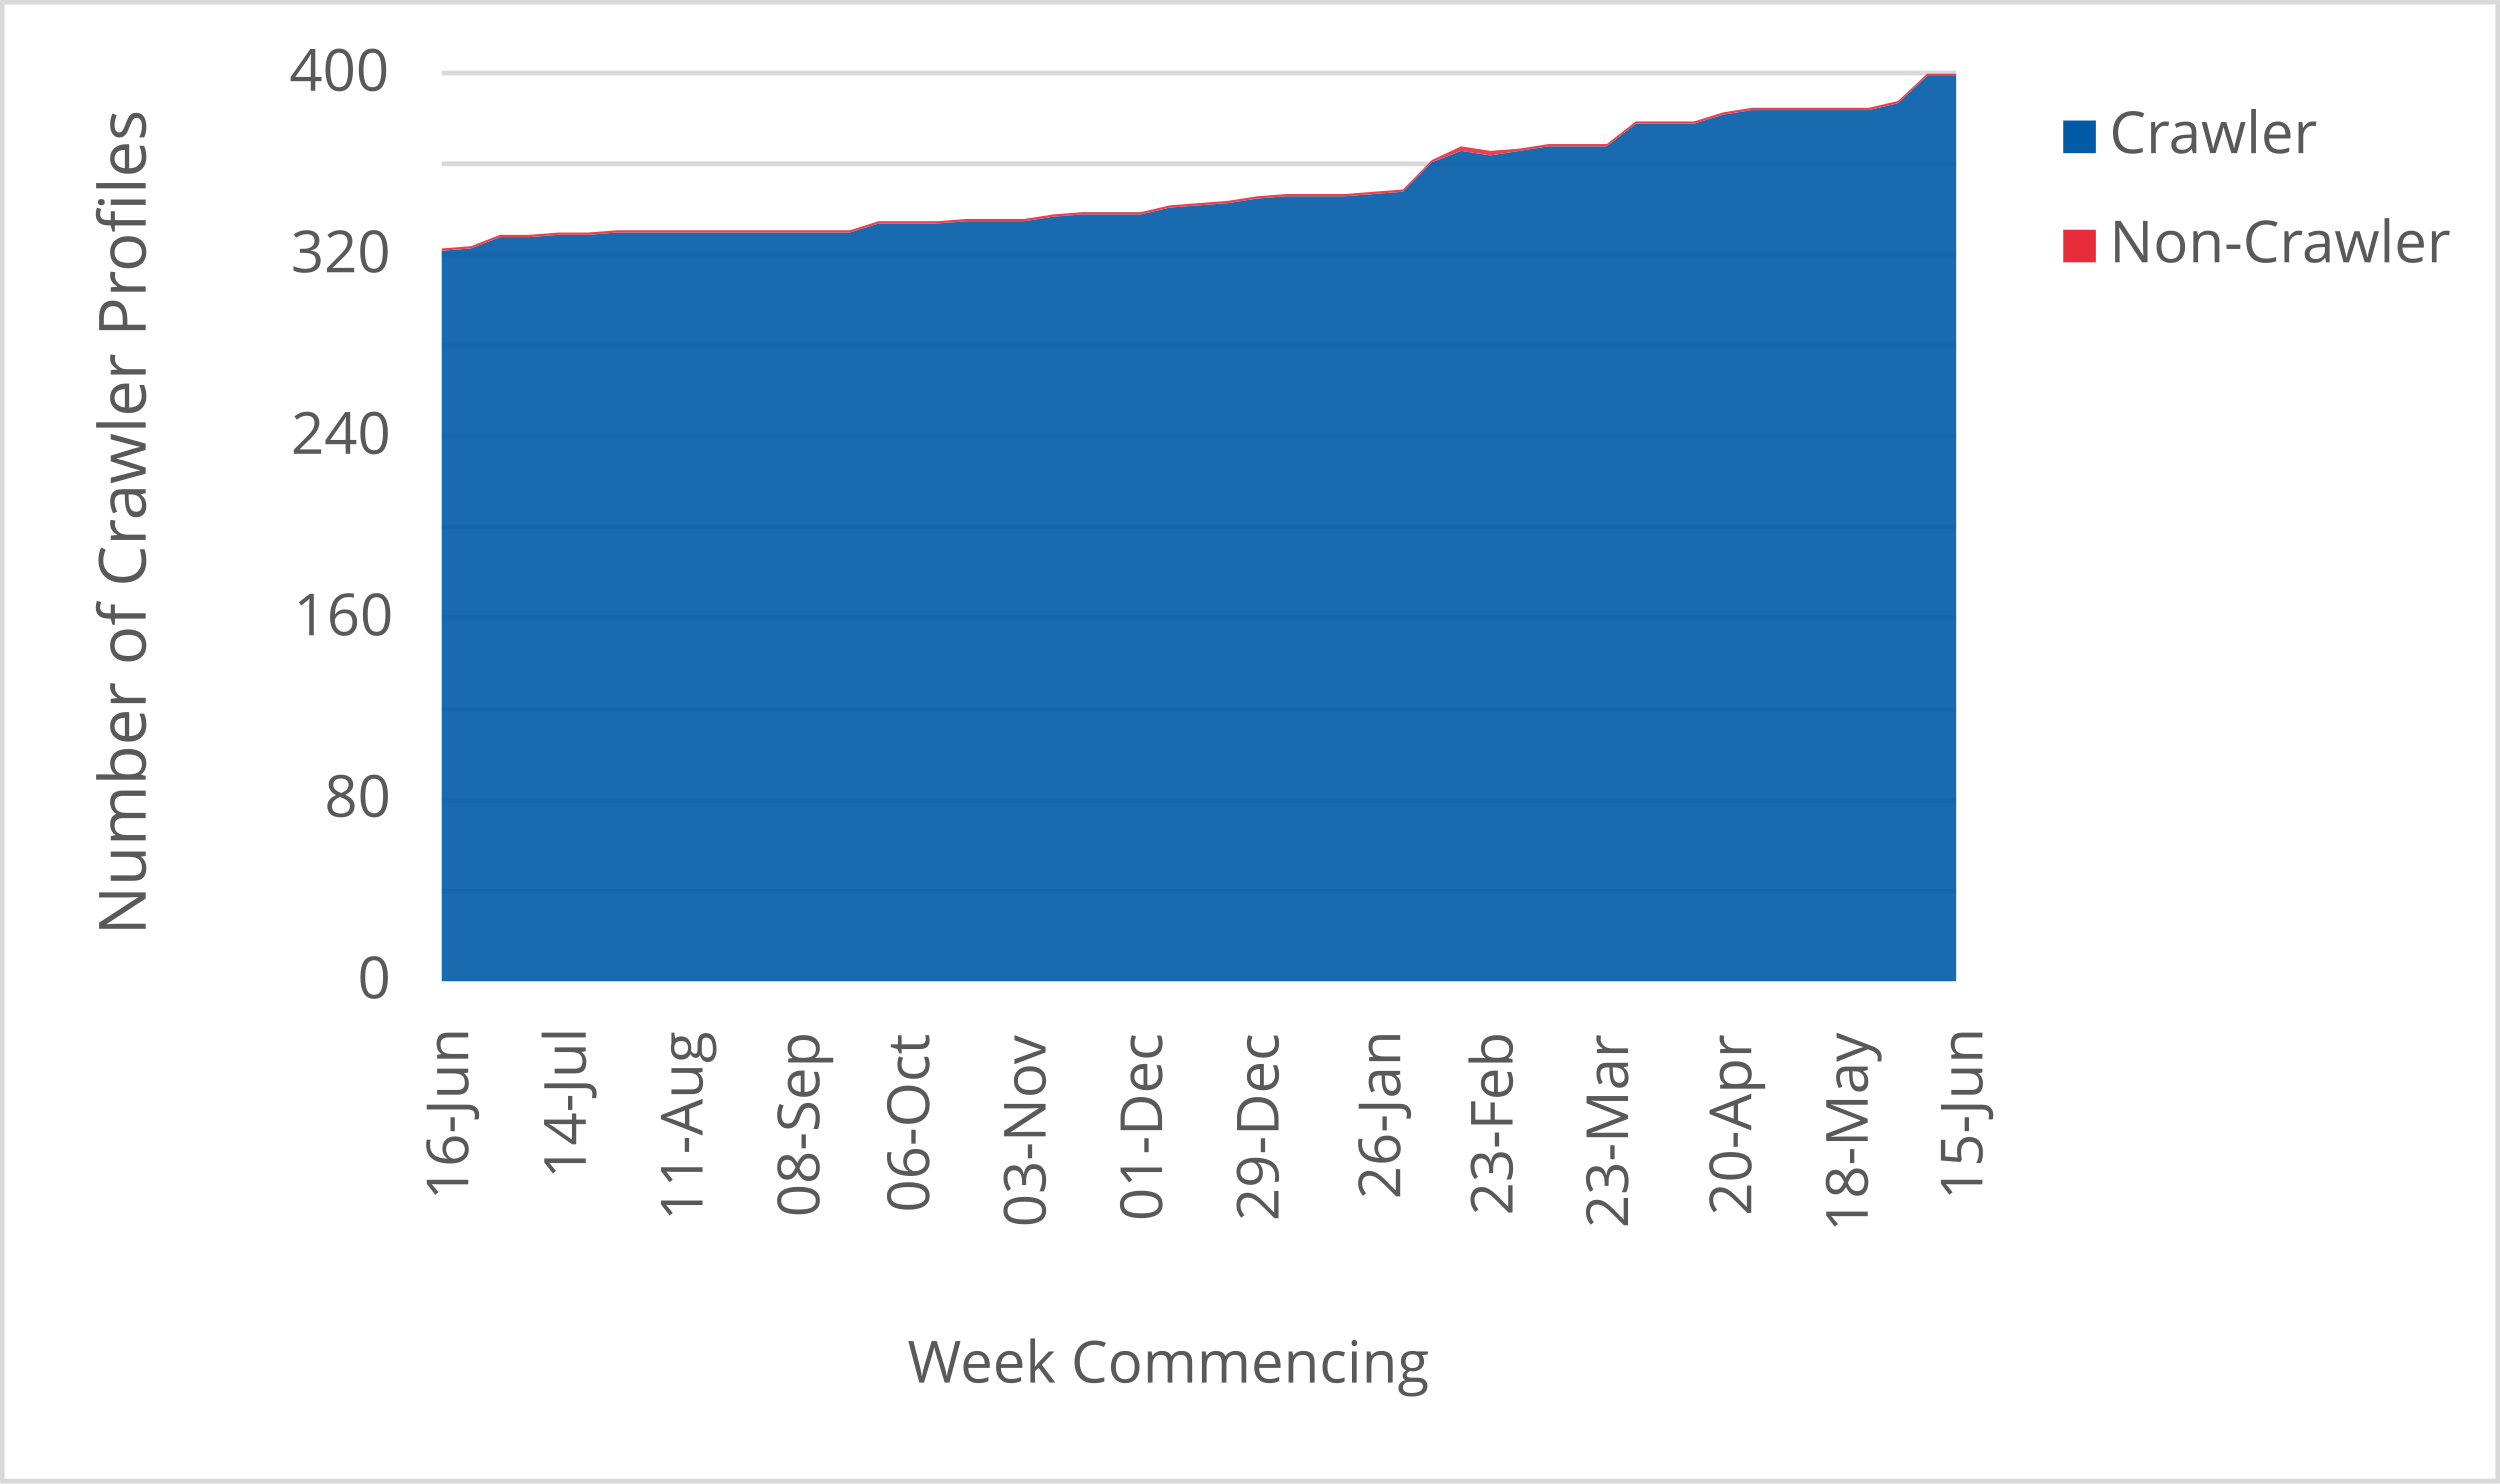
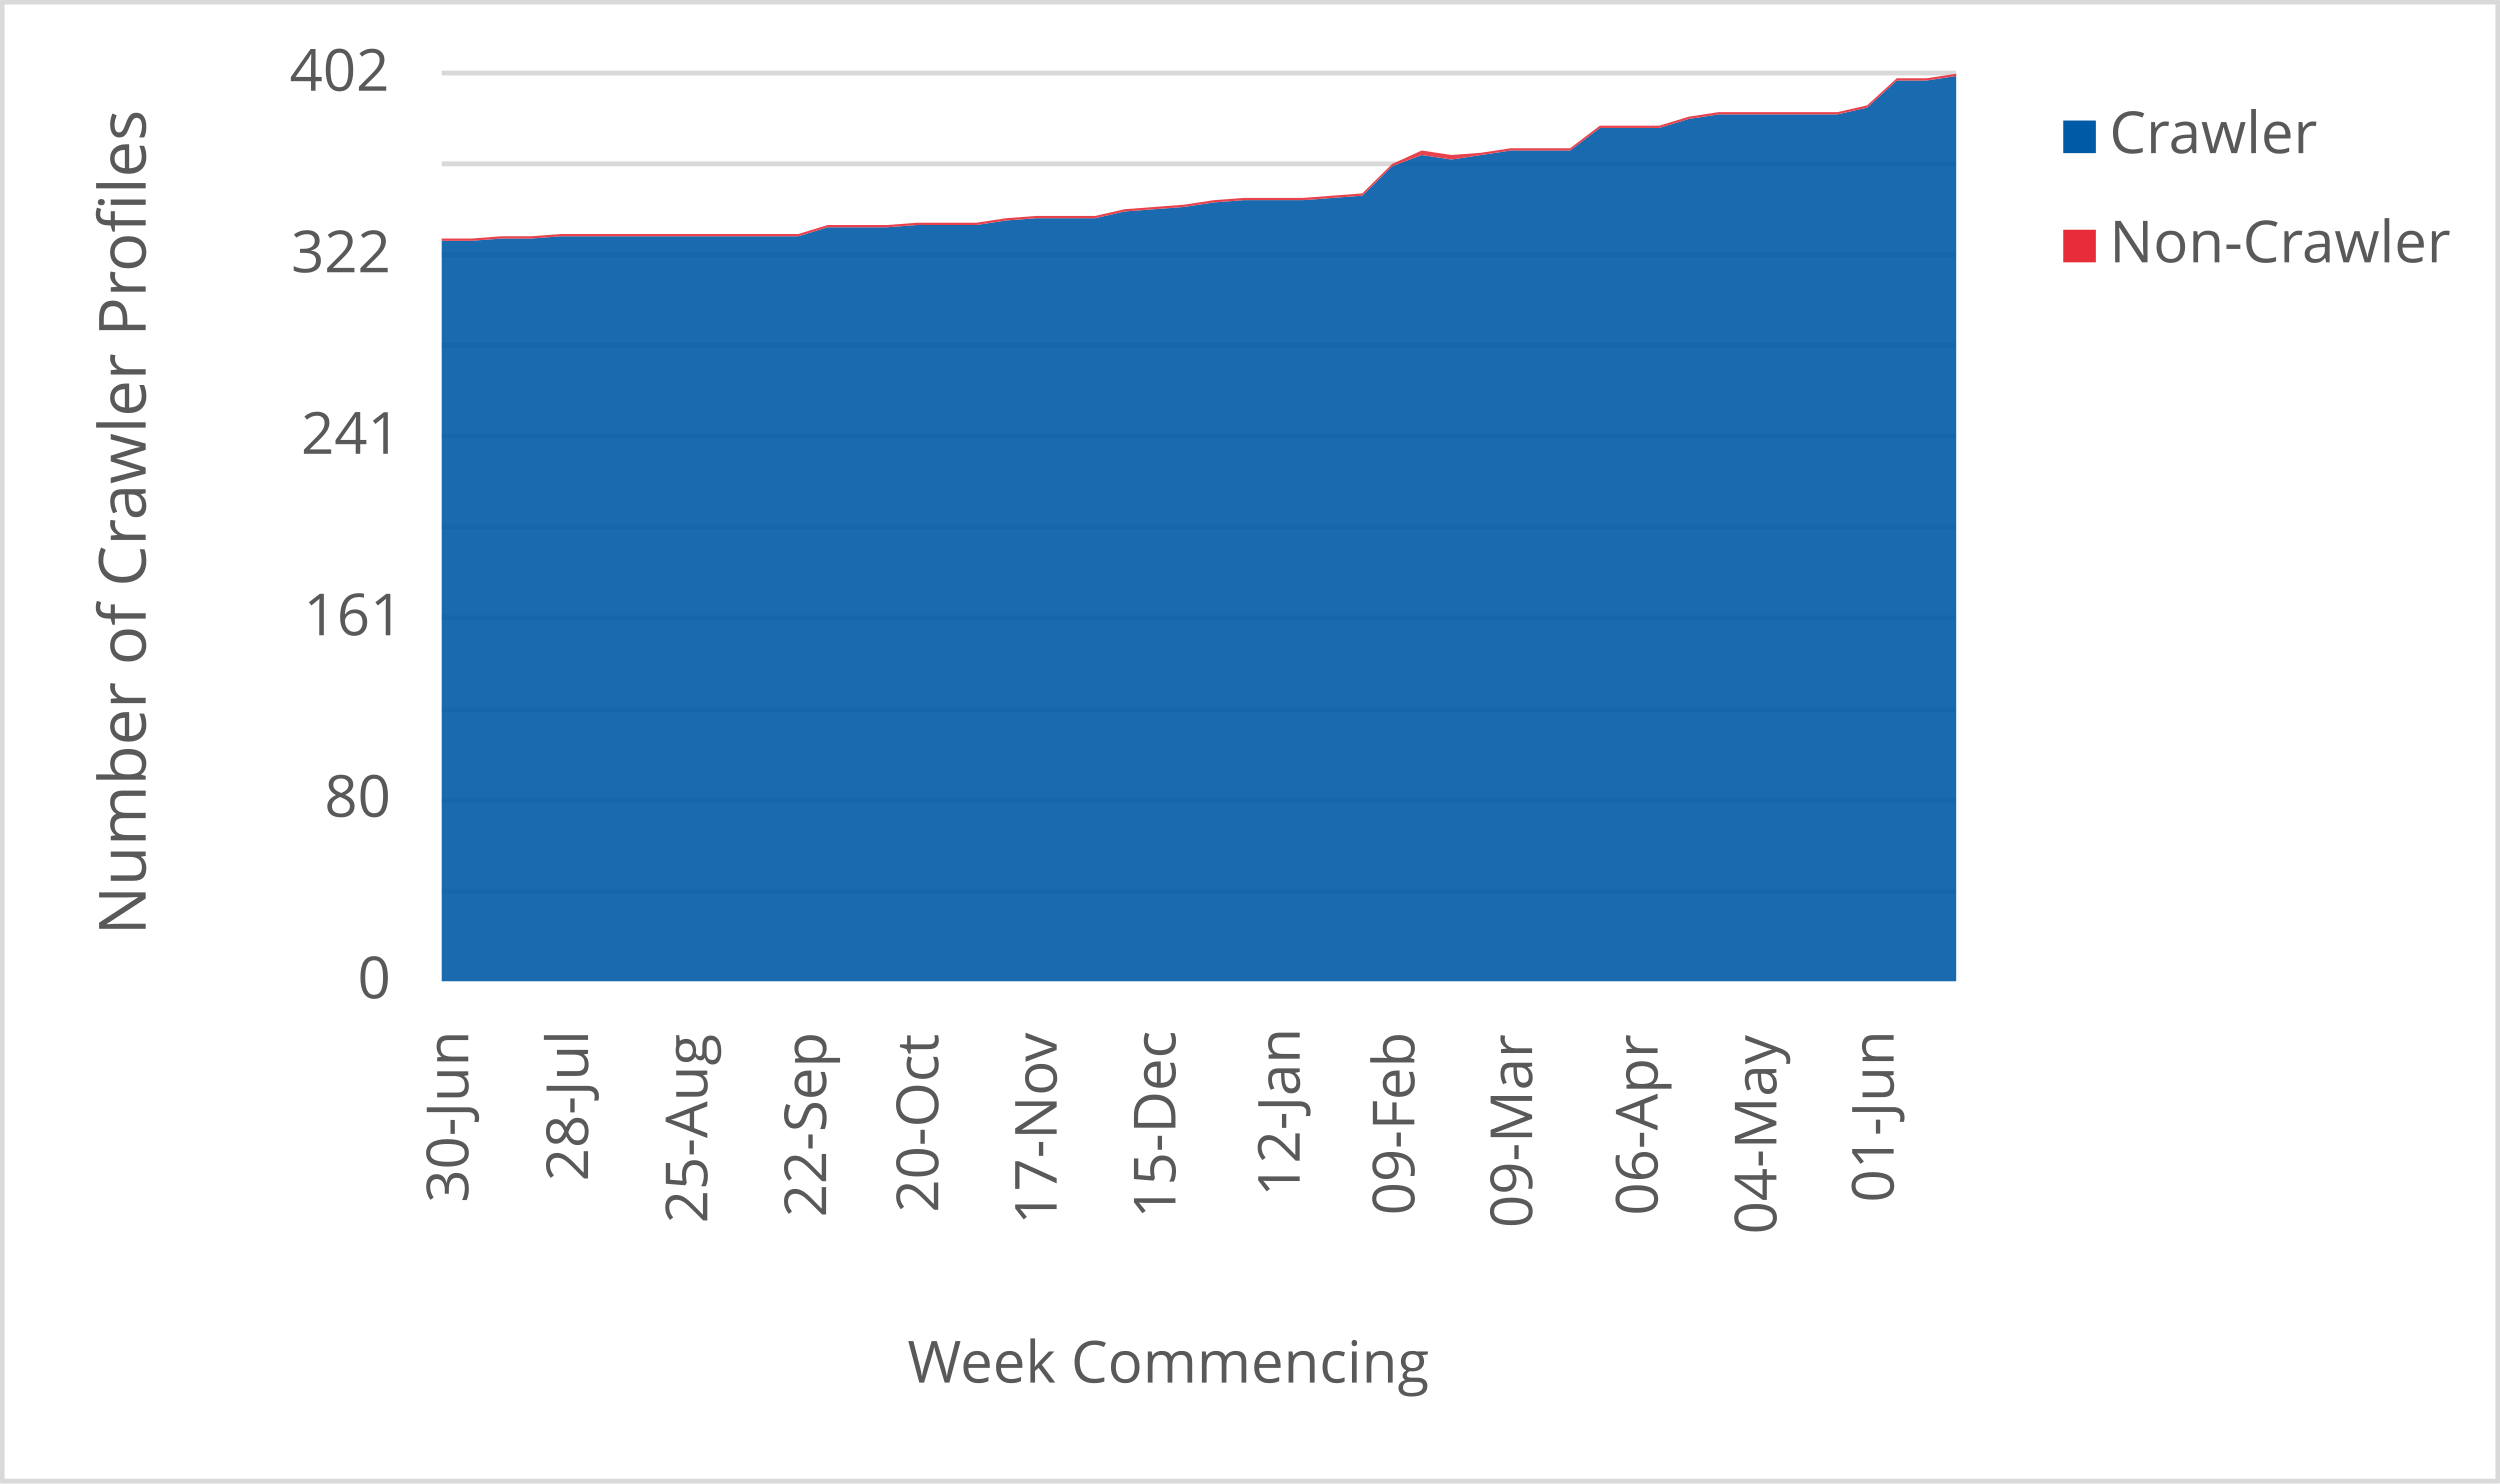
<svg xmlns="http://www.w3.org/2000/svg" width="1763" height="1046" xml:space="preserve" overflow="hidden">
  <defs>
    <clipPath id="clip0">
      <rect x="2917" y="346" width="1763" height="1046" />
    </clipPath>
  </defs>
  <g clip-path="url(#clip0)" transform="translate(-2917 -346)">
    <rect x="2918" y="347" width="1760" height="1043" fill="#FFFFFF" />
    <g>
      <path d="    M3228.5 974.532 4296.5 974.532    M3228.5 910.53 4296.5 910.53    M3228.5 846.528 4296.5 846.528    M3228.5 781.526 4296.5 781.526    M3228.5 717.524 4296.5 717.524    M3228.5 653.522 4296.5 653.522    M3228.5 589.52 4296.5 589.52    M3228.5 525.517 4296.5 525.517    M3228.5 461.515 4296.5 461.515    M3228.5 397.5 4296.5 397.5" stroke="#D9D9D9" stroke-width="3.438" stroke-linejoin="round" stroke-miterlimit="10" fill="none" />
    </g>
    <g>
      <path d="M 1038.5 4296.5 1038.5" stroke="#D9D9D9" stroke-width="3.438" stroke-linejoin="round" stroke-miterlimit="10" fill="none" fill-rule="evenodd" />
    </g>
    <g>
-       <text fill="#595959" font-family="Verdana,Open Sans,DejaVu Sans,sans-serif" font-weight="400" font-size="41" transform="matrix(6.12323e-17 -1 1 6.12323e-17 3247.198 1192.291)">16-Jun</text>
+       <text fill="#595959" font-family="Verdana,Open Sans,DejaVu Sans,sans-serif" font-weight="400" font-size="41" transform="matrix(6.12323e-17 -1 1 6.12323e-17 3247.218 1194.173)">30-Jun</text>
    </g>
    <g>
-       <text fill="#595959" font-family="Verdana,Open Sans,DejaVu Sans,sans-serif" font-weight="400" font-size="41" transform="matrix(6.12323e-17 -1 1 6.12323e-17 3330.083 1177.277)">14-Jul</text>
+       <text fill="#595959" font-family="Verdana,Open Sans,DejaVu Sans,sans-serif" font-weight="400" font-size="41" transform="matrix(6.12323e-17 -1 1 6.12323e-17 3331.694 1179.039)">28-Jul</text>
    </g>
    <g>
-       <text fill="#595959" font-family="Verdana,Open Sans,DejaVu Sans,sans-serif" font-weight="400" font-size="41" transform="matrix(6.12323e-17 -1 1 6.12323e-17 3412.427 1206.906)">11-Aug</text>
+       <text fill="#595959" font-family="Verdana,Open Sans,DejaVu Sans,sans-serif" font-weight="400" font-size="41" transform="matrix(6.12323e-17 -1 1 6.12323e-17 3415.799 1208.667)">25-Aug</text>
    </g>
    <g>
-       <text fill="#595959" font-family="Verdana,Open Sans,DejaVu Sans,sans-serif" font-weight="400" font-size="41" transform="matrix(6.12323e-17 -1 1 6.12323e-17 3494.751 1204.383)">08-Sep</text>
+       <text fill="#595959" font-family="Verdana,Open Sans,DejaVu Sans,sans-serif" font-weight="400" font-size="41" transform="matrix(6.12323e-17 -1 1 6.12323e-17 3499.563 1204.423)">22-Sep</text>
    </g>
    <g>
-       <text fill="#595959" font-family="Verdana,Open Sans,DejaVu Sans,sans-serif" font-weight="400" font-size="41" transform="matrix(6.12323e-17 -1 1 6.12323e-17 3572.18 1201.1)">06-Oct</text>
+       <text fill="#595959" font-family="Verdana,Open Sans,DejaVu Sans,sans-serif" font-weight="400" font-size="41" transform="matrix(6.12323e-17 -1 1 6.12323e-17 3578.624 1201.14)">20-Oct</text>
    </g>
    <g>
-       <text fill="#595959" font-family="Verdana,Open Sans,DejaVu Sans,sans-serif" font-weight="400" font-size="41" transform="matrix(6.12323e-17 -1 1 6.12323e-17 3654.334 1211.43)">03-Nov</text>
+       <text fill="#595959" font-family="Verdana,Open Sans,DejaVu Sans,sans-serif" font-weight="400" font-size="41" transform="matrix(6.12323e-17 -1 1 6.12323e-17 3662.158 1209.708)">17-Nov</text>
    </g>
    <g>
-       <text fill="#595959" font-family="Verdana,Open Sans,DejaVu Sans,sans-serif" font-weight="400" font-size="41" transform="matrix(6.12323e-17 -1 1 6.12323e-17 3736.488 1207.086)">01-Dec</text>
+       <text fill="#595959" font-family="Verdana,Open Sans,DejaVu Sans,sans-serif" font-weight="400" font-size="41" transform="matrix(6.12323e-17 -1 1 6.12323e-17 3745.923 1205.364)">15-Dec</text>
    </g>
    <g>
-       <text fill="#595959" font-family="Verdana,Open Sans,DejaVu Sans,sans-serif" font-weight="400" font-size="41" transform="matrix(6.12323e-17 -1 1 6.12323e-17 3818.622 1207.126)">29-Dec</text>
+       <text fill="#595959" font-family="Verdana,Open Sans,DejaVu Sans,sans-serif" font-weight="400" font-size="41" transform="matrix(6.12323e-17 -1 1 6.12323e-17 3833.551 1189.929)">12-Jan</text>
    </g>
    <g>
-       <text fill="#595959" font-family="Verdana,Open Sans,DejaVu Sans,sans-serif" font-weight="400" font-size="41" transform="matrix(6.12323e-17 -1 1 6.12323e-17 3904.429 1191.691)">26-Jan</text>
+       <text fill="#595959" font-family="Verdana,Open Sans,DejaVu Sans,sans-serif" font-weight="400" font-size="41" transform="matrix(6.12323e-17 -1 1 6.12323e-17 3914.393 1203.042)">09-Feb</text>
    </g>
    <g>
-       <text fill="#595959" font-family="Verdana,Open Sans,DejaVu Sans,sans-serif" font-weight="400" font-size="41" transform="matrix(6.12323e-17 -1 1 6.12323e-17 3983.66 1203.082)">23-Feb</text>
+       <text fill="#595959" font-family="Verdana,Open Sans,DejaVu Sans,sans-serif" font-weight="400" font-size="41" transform="matrix(6.12323e-17 -1 1 6.12323e-17 3997.447 1212.011)">09-Mar</text>
    </g>
    <g>
-       <text fill="#595959" font-family="Verdana,Open Sans,DejaVu Sans,sans-serif" font-weight="400" font-size="41" transform="matrix(6.12323e-17 -1 1 6.12323e-17 4065.083 1212.051)">23-Mar</text>
+       <text fill="#595959" font-family="Verdana,Open Sans,DejaVu Sans,sans-serif" font-weight="400" font-size="41" transform="matrix(6.12323e-17 -1 1 6.12323e-17 4085.936 1203.262)">06-Apr</text>
    </g>
    <g>
-       <text fill="#595959" font-family="Verdana,Open Sans,DejaVu Sans,sans-serif" font-weight="400" font-size="41" transform="matrix(6.12323e-17 -1 1 6.12323e-17 4151.982 1203.302)">20-Apr</text>
+       <text fill="#595959" font-family="Verdana,Open Sans,DejaVu Sans,sans-serif" font-weight="400" font-size="41" transform="matrix(6.12323e-17 -1 1 6.12323e-17 4169.701 1216.475)">04-May</text>
    </g>
    <g>
-       <text fill="#595959" font-family="Verdana,Open Sans,DejaVu Sans,sans-serif" font-weight="400" font-size="41" transform="matrix(6.12323e-17 -1 1 6.12323e-17 4234.115 1214.753)">18-May</text>
-     </g>
-     <g>
-       <text fill="#595959" font-family="Verdana,Open Sans,DejaVu Sans,sans-serif" font-weight="400" font-size="41" transform="matrix(6.12323e-17 -1 1 6.12323e-17 4314.988 1192.291)">15-Jun</text>
+       <text fill="#595959" font-family="Verdana,Open Sans,DejaVu Sans,sans-serif" font-weight="400" font-size="41" transform="matrix(6.12323e-17 -1 1 6.12323e-17 4252.395 1194.013)">01-Jun</text>
    </g>
    <g>
      <text fill="#595959" font-family="Verdana,Open Sans,DejaVu Sans,sans-serif" font-weight="400" font-size="41" transform="matrix(1 0 0 1 3169.141 1050)">0</text>
    </g>
    <g>
      <text fill="#595959" font-family="Verdana,Open Sans,DejaVu Sans,sans-serif" font-weight="400" font-size="41" transform="matrix(1 0 0 1 3145.738 922)">80</text>
    </g>
    <g>
-       <text fill="#595959" font-family="Verdana,Open Sans,DejaVu Sans,sans-serif" font-weight="400" font-size="41" transform="matrix(1 0 0 1 3123.977 794)">160</text>
+       <text fill="#595959" font-family="Verdana,Open Sans,DejaVu Sans,sans-serif" font-weight="400" font-size="41" transform="matrix(1 0 0 1 3131.064 794)">161</text>
    </g>
    <g>
-       <text fill="#595959" font-family="Verdana,Open Sans,DejaVu Sans,sans-serif" font-weight="400" font-size="41" transform="matrix(1 0 0 1 3122.215 666)">240</text>
+       <text fill="#595959" font-family="Verdana,Open Sans,DejaVu Sans,sans-serif" font-weight="400" font-size="41" transform="matrix(1 0 0 1 3129.302 666)">241</text>
    </g>
    <g>
-       <text fill="#595959" font-family="Verdana,Open Sans,DejaVu Sans,sans-serif" font-weight="400" font-size="41" transform="matrix(1 0 0 1 3122.095 538)">320</text>
+       <text fill="#595959" font-family="Verdana,Open Sans,DejaVu Sans,sans-serif" font-weight="400" font-size="41" transform="matrix(1 0 0 1 3122.255 538)">322</text>
    </g>
    <g>
-       <text fill="#595959" font-family="Verdana,Open Sans,DejaVu Sans,sans-serif" font-weight="400" font-size="41" transform="matrix(1 0 0 1 3121.074 410)">400</text>
+       <text fill="#595959" font-family="Verdana,Open Sans,DejaVu Sans,sans-serif" font-weight="400" font-size="41" transform="matrix(1 0 0 1 3121.234 410)">402</text>
    </g>
    <g>
      <text fill="#595959" font-family="Verdana,Open Sans,DejaVu Sans,sans-serif" font-weight="400" font-size="41" transform="matrix(1 0 0 1 3556.971 1321)">Week Commencing</text>
    </g>
    <g>
      <text fill="#595959" font-family="Verdana,Open Sans,DejaVu Sans,sans-serif" font-weight="400" font-size="46" transform="matrix(6.12323e-17 -1 1 6.12323e-17 3019.73 1005.486)">Number of Crawler Profiles</text>
    </g>
    <rect x="2918.5" y="347.5" width="1760" height="1043" stroke="#D9D9D9" stroke-width="3.438" stroke-linejoin="round" stroke-miterlimit="10" fill="none" />
    <g>
-       <path d="M3228.5 1038 3249.038 1038 3269.577 1038 3290.115 1038 3310.654 1038 3331.192 1038 3351.731 1038 3372.269 1038 3392.808 1038 3413.346 1038 3433.885 1038 3454.423 1038 3474.962 1038 3495.5 1038 3516.038 1038 3536.577 1038 3557.115 1038 3577.654 1038 3598.192 1038 3618.731 1038 3639.269 1038 3659.808 1038 3680.346 1038 3700.885 1038 3721.423 1038 3741.962 1038 3762.5 1038 3783.038 1038 3803.577 1038 3824.115 1038 3844.654 1038 3865.192 1038 3885.731 1038 3906.269 1038 3926.808 1038 3947.346 1038 3967.885 1038 3988.423 1038 4008.962 1038 4029.5 1038 4050.038 1038 4070.577 1038 4091.115 1038 4111.654 1038 4132.192 1038 4152.731 1038 4173.269 1038 4193.808 1038 4214.346 1038 4234.885 1038 4255.423 1038 4275.962 1038 4296.5 1038 4296.5 399.6 4275.962 399.6 4255.423 418.8 4234.885 423.6 4214.346 423.6 4193.808 423.6 4173.269 423.6 4152.731 423.6 4132.192 426.8 4111.654 433.2 4091.115 433.2 4070.577 433.2 4050.038 449.2 4029.5 449.2 4008.962 449.2 3988.423 452.4 3967.885 455.6 3947.346 452.4 3926.808 460.4 3906.269 481.2 3885.731 482.8 3865.192 484.4 3844.654 484.4 3824.115 484.4 3803.577 486 3783.038 489.2 3762.5 490.8 3741.962 492.4 3721.423 497.2 3700.885 497.2 3680.346 497.2 3659.808 498.8 3639.269 502 3618.731 502 3598.192 502 3577.654 503.6 3557.115 503.6 3536.577 503.6 3516.038 510 3495.5 510 3474.962 510 3454.423 510 3433.885 510 3413.346 510 3392.808 510 3372.269 510 3351.731 510 3331.192 511.6 3310.654 511.6 3290.115 513.2 3269.577 513.2 3249.038 521.2 3228.5 522.8 3228.5 1038Z" fill="#005aa6" opacity="0.9" />
+       <path d="M3228.5 1038 3249.441 1038 3270.382 1038 3291.324 1038 3312.265 1038 3333.206 1038 3354.147 1038 3375.088 1038 3396.029 1038 3416.971 1038 3437.912 1038 3458.853 1038 3479.794 1038 3500.735 1038 3521.676 1038 3542.618 1038 3563.559 1038 3584.5 1038 3605.441 1038 3626.382 1038 3647.324 1038 3668.265 1038 3689.206 1038 3710.147 1038 3731.088 1038 3752.029 1038 3772.971 1038 3793.912 1038 3814.853 1038 3835.794 1038 3856.735 1038 3877.676 1038 3898.618 1038 3919.559 1038 3940.5 1038 3961.441 1038 3982.382 1038 4003.324 1038 4024.265 1038 4045.206 1038 4066.147 1038 4087.088 1038 4108.029 1038 4128.971 1038 4149.912 1038 4170.853 1038 4191.794 1038 4212.735 1038 4233.676 1038 4254.618 1038 4275.559 1038 4296.5 1038 4296.5 399.592 4275.559 402.776 4254.618 402.776 4233.676 421.881 4212.735 426.657 4191.794 426.657 4170.853 426.657 4149.912 426.657 4128.971 426.657 4108.029 429.841 4087.088 436.209 4066.147 436.209 4045.206 436.209 4024.265 452.129 4003.324 452.129 3982.382 452.129 3961.441 455.313 3940.5 458.498 3919.559 455.313 3898.618 463.274 3877.676 483.97 3856.735 485.562 3835.794 487.154 3814.853 487.154 3793.912 487.154 3772.971 488.746 3752.029 491.93 3731.088 493.522 3710.147 495.114 3689.206 499.891 3668.265 499.891 3647.324 499.891 3626.382 501.483 3605.441 504.667 3584.5 504.667 3563.559 504.667 3542.618 506.259 3521.676 506.259 3500.735 506.259 3479.794 512.627 3458.853 512.627 3437.912 512.627 3416.971 512.627 3396.029 512.627 3375.088 512.627 3354.147 512.627 3333.206 512.627 3312.265 512.627 3291.324 514.219 3270.382 514.219 3249.441 515.811 3228.5 515.811 3228.5 1038Z" fill="#005aa6" opacity="0.9" />
    </g>
    <g>
-       <path d="M3228.5 522.8 3249.038 521.2 3269.577 513.2 3290.115 513.2 3310.654 511.6 3331.192 511.6 3351.731 510 3372.269 510 3392.808 510 3413.346 510 3433.885 510 3454.423 510 3474.962 510 3495.5 510 3516.038 510 3536.577 503.6 3557.115 503.6 3577.654 503.6 3598.192 502 3618.731 502 3639.269 502 3659.808 498.8 3680.346 497.2 3700.885 497.2 3721.423 497.2 3741.962 492.4 3762.5 490.8 3783.038 489.2 3803.577 486 3824.115 484.4 3844.654 484.4 3865.192 484.4 3885.731 482.8 3906.269 481.2 3926.808 460.4 3947.346 452.4 3967.885 455.6 3988.423 452.4 4008.962 449.2 4029.5 449.2 4050.038 449.2 4070.577 433.2 4091.115 433.2 4111.654 433.2 4132.192 426.8 4152.731 423.6 4173.269 423.6 4193.808 423.6 4214.346 423.6 4234.885 423.6 4255.423 418.8 4275.962 399.6 4296.5 399.6 4296.5 398 4275.962 398 4255.423 417.2 4234.885 422 4214.346 422 4193.808 422 4173.269 422 4152.731 422 4132.192 425.2 4111.654 431.6 4091.115 431.6 4070.577 431.6 4050.038 447.6 4029.5 447.6 4008.962 447.6 3988.423 450.8 3967.885 452.4 3947.346 449.2 3926.808 458.8 3906.269 479.6 3885.731 481.2 3865.192 482.8 3844.654 482.8 3824.115 482.8 3803.577 484.4 3783.038 487.6 3762.5 489.2 3741.962 490.8 3721.423 495.6 3700.885 495.6 3680.346 495.6 3659.808 497.2 3639.269 500.4 3618.731 500.4 3598.192 500.4 3577.654 502 3557.115 502 3536.577 502 3516.038 508.4 3495.5 508.4 3474.962 508.4 3454.423 508.4 3433.885 508.4 3413.346 508.4 3392.808 508.4 3372.269 508.4 3351.731 508.4 3331.192 510 3310.654 510 3290.115 511.6 3269.577 511.6 3249.038 519.6 3228.5 521.2 3228.5 522.8Z" fill="#e62d39" opacity="0.9" />
+       <path d="M3228.5 515.811 3249.441 515.811 3270.382 514.219 3291.324 514.219 3312.265 512.627 3333.206 512.627 3354.147 512.627 3375.088 512.627 3396.029 512.627 3416.971 512.627 3437.912 512.627 3458.853 512.627 3479.794 512.627 3500.735 506.259 3521.676 506.259 3542.618 506.259 3563.559 504.667 3584.5 504.667 3605.441 504.667 3626.382 501.483 3647.324 499.891 3668.265 499.891 3689.206 499.891 3710.147 495.114 3731.088 493.522 3752.029 491.93 3772.971 488.746 3793.912 487.154 3814.853 487.154 3835.794 487.154 3856.735 485.562 3877.676 483.97 3898.618 463.274 3919.559 455.313 3940.5 458.498 3961.441 455.313 3982.382 452.129 4003.324 452.129 4024.265 452.129 4045.206 436.209 4066.147 436.209 4087.088 436.209 4108.029 429.841 4128.971 426.657 4149.912 426.657 4170.853 426.657 4191.794 426.657 4212.735 426.657 4233.676 421.881 4254.618 402.776 4275.559 402.776 4296.5 399.592 4296.5 398 4275.559 401.184 4254.618 401.184 4233.676 420.289 4212.735 425.065 4191.794 425.065 4170.853 425.065 4149.912 425.065 4128.971 425.065 4108.029 428.249 4087.088 434.617 4066.147 434.617 4045.206 434.617 4024.265 450.537 4003.324 450.537 3982.382 450.537 3961.441 453.721 3940.5 455.313 3919.559 452.129 3898.618 461.682 3877.676 482.378 3856.735 483.97 3835.794 485.562 3814.853 485.562 3793.912 485.562 3772.971 487.154 3752.029 490.338 3731.088 491.93 3710.147 493.522 3689.206 498.299 3668.265 498.299 3647.324 498.299 3626.382 499.891 3605.441 503.075 3584.5 503.075 3563.559 503.075 3542.618 504.667 3521.676 504.667 3500.735 504.667 3479.794 511.035 3458.853 511.035 3437.912 511.035 3416.971 511.035 3396.029 511.035 3375.088 511.035 3354.147 511.035 3333.206 511.035 3312.265 511.035 3291.324 512.627 3270.382 512.627 3249.441 514.219 3228.5 514.219 3228.5 515.811Z" fill="#e62d39" opacity="0.9" />
    </g>
    <g>
      <rect x="4372" y="431" width="23" height="23" fill="#005aa6" />
    </g>
    <g>
      <text fill="#595959" font-family="Verdana,Open Sans,DejaVu Sans,sans-serif" font-weight="400" font-size="41" transform="matrix(1 0 0 1 4404.56 454)">Crawler</text>
    </g>
    <g>
      <rect x="4372" y="508" width="23" height="23" fill="#e62d39" />
    </g>
    <g>
      <text fill="#595959" font-family="Verdana,Open Sans,DejaVu Sans,sans-serif" font-weight="400" font-size="41" transform="matrix(1 0 0 1 4404.56 531)">Non-Crawler</text>
    </g>
  </g>
</svg>
